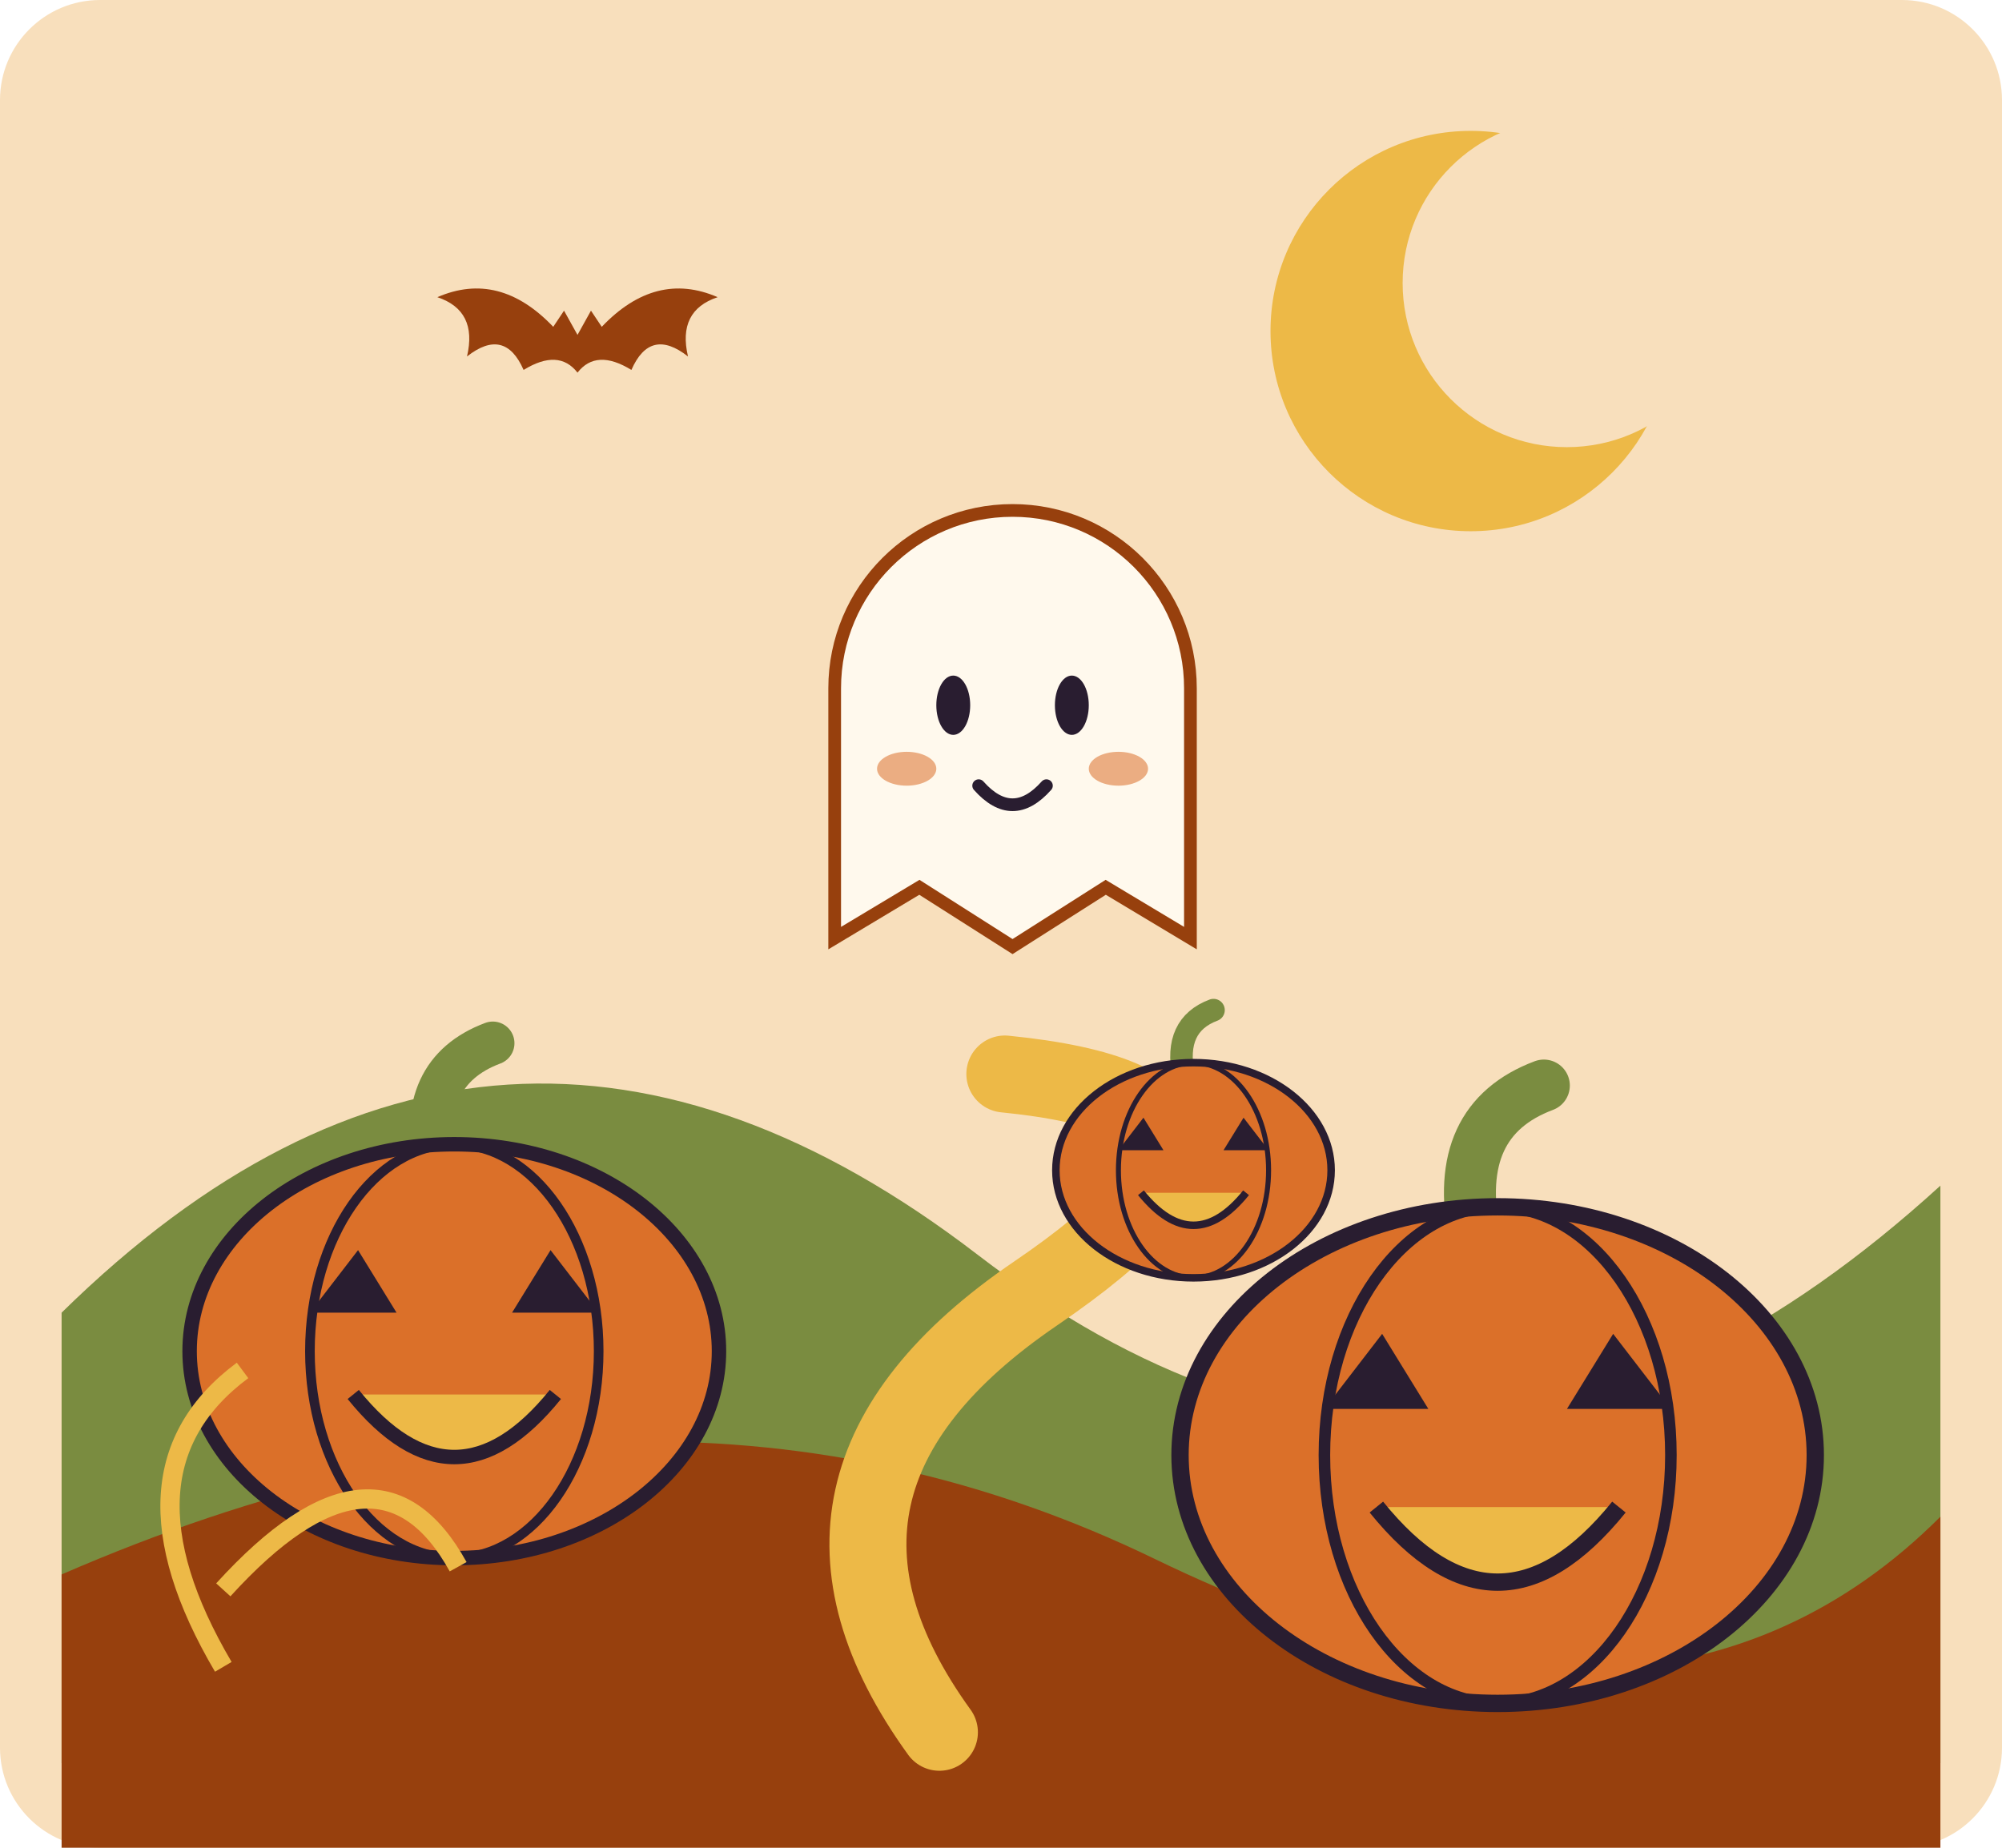
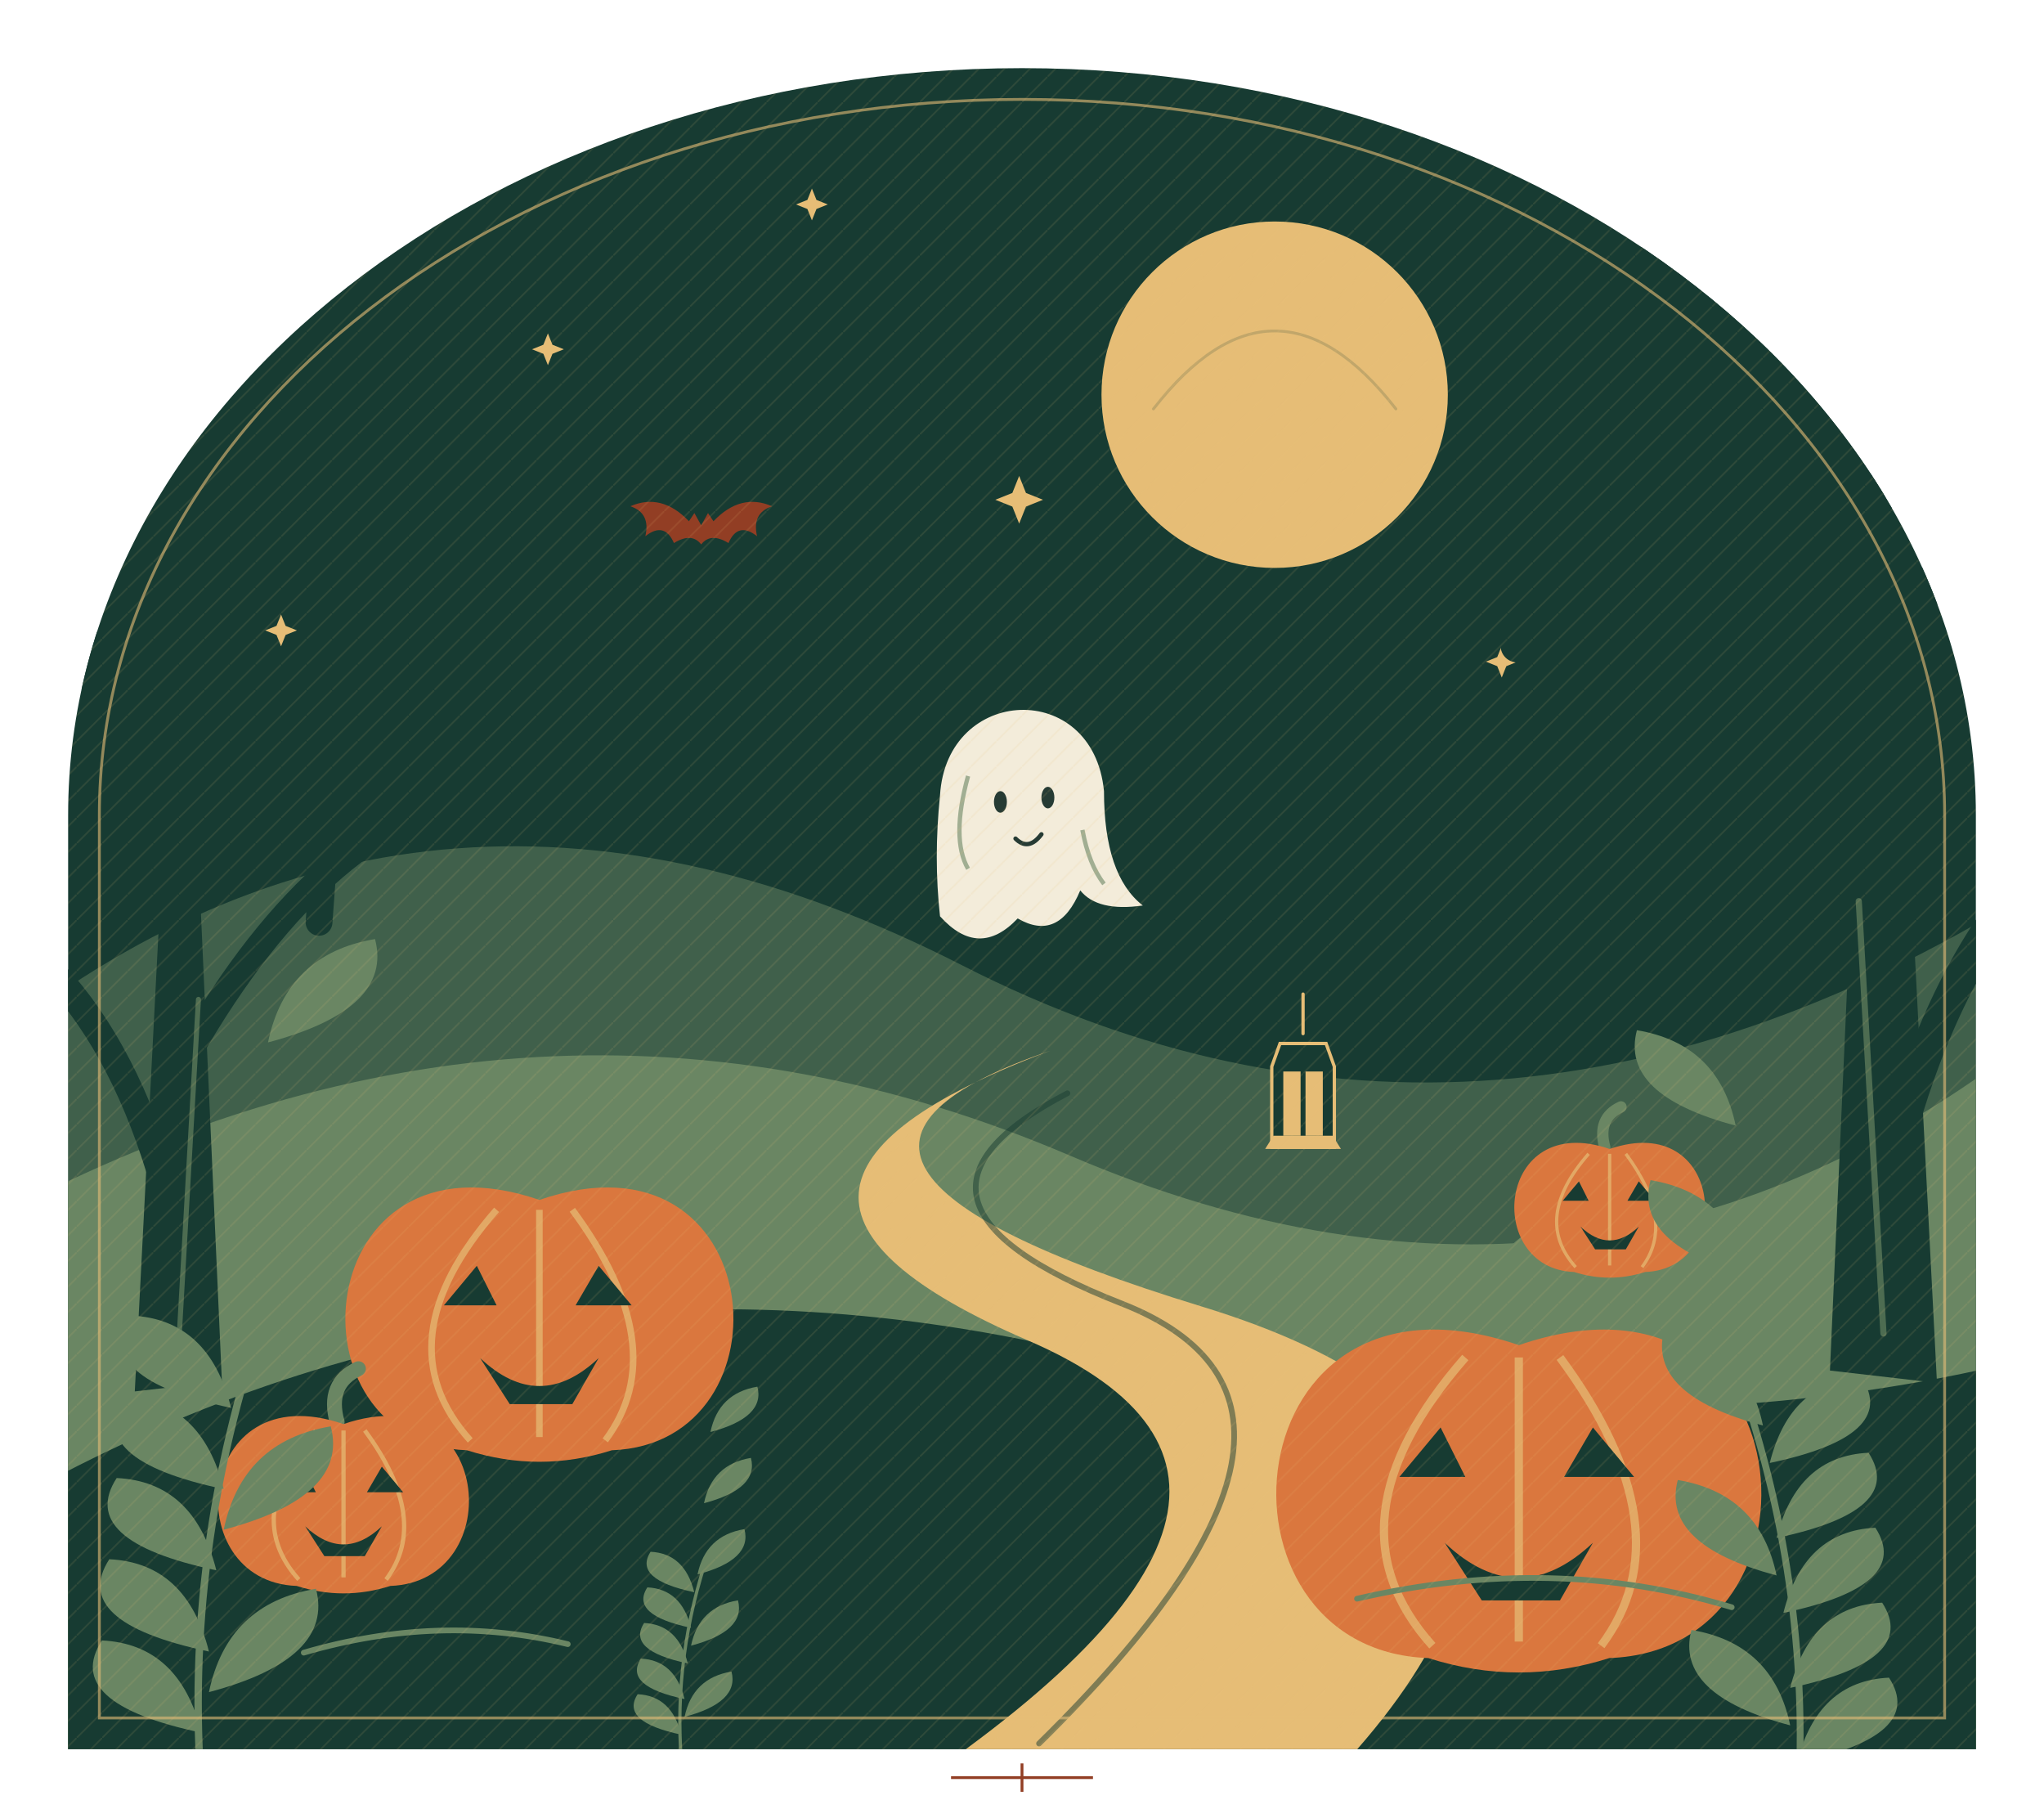
- <svg xmlns="http://www.w3.org/2000/svg" width="520" height="480" viewBox="0 0 520 480" role="img" aria-labelledby="title" data-scene="pumpkin-patch" data-theme="light">
-   <rect width="520" height="480" rx="26" fill="#f8dfbc" />
-   <circle cx="382" cy="86" r="52" fill="#edb947" />
-   <circle cx="406.96" cy="73.52" r="42.64" fill="#f8dfbc" />
-   <path transform="translate(150 87) scale(0.7)" d="M0 0-5-9-9-3Q-29-24-52-14q15 5 11 22 14-11 21 5Q-7 5 0 14 7 5 20 13q7-16 21-5-4-17 11-22Q29-24 9-3L5-9Z" fill="#97400d" />
-   <path d="M16 341Q129 230 254 326T504 308V458H16Z" fill="#7a8c40" />
-   <path d="M16 409Q170 342 300 405T504 394V480H16Z" fill="#97400d" />
-   <path d="M244 450q-47-65 25-114t-8-57" fill="none" stroke="#edb947" stroke-width="20" stroke-linecap="round" />
-   <g transform="translate(118 351) scale(1.25)">
-     <path d="M-4-38q-4-20 12-26" fill="none" stroke="#7a8c40" stroke-width="9" stroke-linecap="round" />
-     <ellipse rx="55" ry="43" fill="#db7029" stroke="#291d30" stroke-width="3" />
-     <ellipse rx="30" ry="43" fill="none" stroke="#291d30" stroke-width="2" />
-     <path d="M-30-8l10-13 8 13M12-8l8-13 10 13" fill="#291d30" />
-     <path d="M-21 9q21 26 42 0" fill="#edb947" stroke="#291d30" stroke-width="3" stroke-linejoin="round" />
+ <svg xmlns="http://www.w3.org/2000/svg" width="720" height="640" viewBox="0 0 720 640" role="img" aria-labelledby="title" data-scene="pumpkin-patch" data-theme="light">
+   <defs>
+     <clipPath id="scene">
+       <path d="M24 616V287a336 263 0 0 1 672 0v329Z" />
+     </clipPath>
+     <pattern id="engraving" width="9" height="9" patternUnits="userSpaceOnUse">
+       <path d="m0 9 9-9" stroke="#e6bd76" stroke-width=".6" opacity=".11" />
+     </pattern>
+   </defs>
+   <g clip-path="url(#scene)">
+     <path d="M0 0h720v640H0Z" fill="#173b32" />
+     <circle cx="449" cy="139" r="61" fill="#e6bd76" />
+     <path d="M406.3 144q42.7 -54.9 85.4 0" fill="none" stroke="#173b32" stroke-width="1" opacity="0.18" stroke-linecap="round" stroke-linejoin="round" />
+     <path transform="translate(193 123) scale(0.4)" d="M0-14 4-4 14 0 4 4 0 14-4 4-14 0-4-4Z" fill="#e6bd76" />
+     <path transform="translate(286 72) scale(0.4)" d="M0-14 4-4 14 0 4 4 0 14-4 4-14 0-4-4Z" fill="#e6bd76" />
+     <path transform="translate(529 233) scale(0.4)" d="M0-14 4-4 14 0 4 4 0 14-4 4-14 0-4-4Z" fill="#e6bd76" />
+     <path transform="translate(359 176) scale(0.6)" d="M0-14 4-4 14 0 4 4 0 14-4 4-14 0-4-4Z" fill="#e6bd76" />
+     <path transform="translate(99 222) scale(0.4)" d="M0-14 4-4 14 0 4 4 0 14-4 4-14 0-4-4Z" fill="#e6bd76" />
+     <path d="M0 365Q153 245 339 340T720 311V640H0Z" fill="#6a8663" opacity=".5" />
+     <path d="M0 428Q190 327 377 407T720 362V640H0Z" fill="#6a8663" />
+     <path d="M0 531Q174 431 371 474T720 477V640H0Z" fill="#173b32" />
+     <path d="M370 370q-131 49-8 102t-57 168h150q135-129-32-180t-53-90" fill="#e6bd76" />
+     <path d="M376 385q-73 38 19 74t-29 155" fill="none" stroke="#173b32" stroke-width="2" opacity="0.5" stroke-linecap="round" stroke-linejoin="round" />
+     <g transform="translate(64 490) scale(1.18 1.18)">
+       <path d="M-14 0 0-271 12-3Z" fill="#173b32" />
+       <path d="M0-40q-18-89-75-109m72 57q40-75 91-87M-5-182q-28-48-61-53M2-217q28-47 55-55M-40-133l-6-59M41-140l5-68M-28-218l-8-55" fill="none" stroke="#173b32" stroke-width="8" opacity="1" stroke-linecap="round" stroke-linejoin="round" />
+       <path d="M-1-12 5-117" fill="none" stroke="#6a8663" stroke-width="1.5" opacity="0.65" stroke-linecap="round" stroke-linejoin="round" />
+     </g>
+     <g transform="translate(662 487) scale(-1.45 1.45)">
+       <path d="M-14 0 0-271 12-3Z" fill="#173b32" />
+       <path d="M0-40q-18-89-75-109m72 57q40-75 91-87M-5-182q-28-48-61-53M2-217q28-47 55-55M-40-133l-6-59M41-140l5-68M-28-218l-8-55" fill="none" stroke="#173b32" stroke-width="8" opacity="1" stroke-linecap="round" stroke-linejoin="round" />
+       <path d="M-1-12 5-117" fill="none" stroke="#6a8663" stroke-width="1.5" opacity="0.65" stroke-linecap="round" stroke-linejoin="round" />
+     </g>
+     <path transform="translate(247 185) scale(0.48)" d="M0 0-5-9-9-3Q-29-24-52-14q15 5 11 22 14-11 21 5Q-7 5 0 14 7 5 20 13q7-16 21-5-4-17 11-22Q29-24 9-3L5-9Z" fill="#923e24" />
+     <g transform="translate(360 290) scale(0.76)">
+       <path d="M-38 43q-3-27 0-56C-35-64 33-67 38-15q0 39 18 53-21 3-29-7-10 24-29 13-18 19-36-1Z" fill="#f3ecda" />
+       <path d="M-25-22q-8 29 0 43M28 3q3 16 10 25" fill="none" stroke="#6a8663" stroke-width="2" opacity=".6" />
+       <ellipse cx="-10" cy="-10" rx="3" ry="5" fill="#263b34" />
+       <ellipse cx="12" cy="-12" rx="3" ry="5" fill="#263b34" />
+       <path d="M-3 7q6 6 12-2" fill="none" stroke="#263b34" stroke-width="2" stroke-linecap="round" />
+     </g>
+     <g transform="translate(190 462) scale(1.16)">
+       <path d="M-3-35q-5-18 10-25" fill="none" stroke="#6a8663" stroke-width="7" stroke-linecap="round" />
+       <path d="M0-34c-70-24-78 74-22 76q22 7 44 0C78 40 70-58 0-34Z" fill="#da773e" />
+       <path d="M-13-31q-35 40-8 70M10-31q31 42 10 70M0-31v69" fill="none" stroke="#e6bd76" stroke-width="2" opacity=".7" />
+       <path d="m-29-2 10-12 6 12m24 0 7-12 10 12M-18 14q18 17 36 0l-8 14H-9Z" fill="#173b32" />
+     </g>
+     <g transform="translate(121 527) scale(0.75)">
+       <path d="M-3-35q-5-18 10-25" fill="none" stroke="#6a8663" stroke-width="7" stroke-linecap="round" />
+       <path d="M0-34c-70-24-78 74-22 76q22 7 44 0C78 40 70-58 0-34Z" fill="#da773e" />
+       <path d="M-13-31q-35 40-8 70M10-31q31 42 10 70M0-31v69" fill="none" stroke="#e6bd76" stroke-width="2" opacity=".7" />
+       <path d="m-29-2 10-12 6 12m24 0 7-12 10 12M-18 14q18 17 36 0l-8 14H-9Z" fill="#173b32" />
+     </g>
+     <g transform="translate(535 523) scale(1.45)">
+       <path d="M-3-35q-5-18 10-25" fill="none" stroke="#6a8663" stroke-width="7" stroke-linecap="round" />
+       <path d="M0-34c-70-24-78 74-22 76q22 7 44 0C78 40 70-58 0-34Z" fill="#da773e" />
+       <path d="M-13-31q-35 40-8 70M10-31q31 42 10 70M0-31v69" fill="none" stroke="#e6bd76" stroke-width="2" opacity=".7" />
+       <path d="m-29-2 10-12 6 12m24 0 7-12 10 12M-18 14q18 17 36 0l-8 14H-9Z" fill="#173b32" />
+     </g>
+     <g transform="translate(567 424) scale(0.57)">
+       <path d="M-3-35q-5-18 10-25" fill="none" stroke="#6a8663" stroke-width="7" stroke-linecap="round" />
+       <path d="M0-34c-70-24-78 74-22 76q22 7 44 0C78 40 70-58 0-34Z" fill="#da773e" />
+       <path d="M-13-31q-35 40-8 70M10-31q31 42 10 70M0-31v69" fill="none" stroke="#e6bd76" stroke-width="2" opacity=".7" />
+       <path d="m-29-2 10-12 6 12m24 0 7-12 10 12M-18 14q18 17 36 0l-8 14H-9Z" fill="#173b32" />
+     </g>
+     <g transform="translate(71 631) scale(1.3 1.3)">
+       <path d="M0 0Q-5-65 17-129" fill="none" stroke="#6a8663" stroke-width="2" opacity="1" stroke-linecap="round" stroke-linejoin="round" />
+       <path d="M0 -16q-38-8-27-25 21 1 27 25m2 -11q34-9 29-28-24 4-29 28" fill="#6a8663" />
+       <path d="M2 -38q-38-8-27-25 21 1 27 25m4 -33q34-9 29-28-24 4-29 28" fill="#6a8663" />
+       <path d="M4 -60q-38-8-27-25 21 1 27 25m6 -55q34-9 29-28-24 4-29 28" fill="#6a8663" />
+       <path d="M6 -82q-38-8-27-25 21 1 27 25m8 -77q34-9 29-28-24 4-29 28" fill="#6a8663" />
+       <path d="M8 -104q-38-8-27-25 21 1 27 25m10 -99q34-9 29-28-24 4-29 28" fill="#6a8663" />
+     </g>
+     <g transform="translate(633 640) scale(-1.2 1.2)">
+       <path d="M0 0Q-5-65 17-129" fill="none" stroke="#6a8663" stroke-width="2" opacity="1" stroke-linecap="round" stroke-linejoin="round" />
+       <path d="M0 -16q-38-8-27-25 21 1 27 25m2 -11q34-9 29-28-24 4-29 28" fill="#6a8663" />
+       <path d="M2 -38q-38-8-27-25 21 1 27 25m4 -33q34-9 29-28-24 4-29 28" fill="#6a8663" />
+       <path d="M4 -60q-38-8-27-25 21 1 27 25m6 -55q34-9 29-28-24 4-29 28" fill="#6a8663" />
+       <path d="M6 -82q-38-8-27-25 21 1 27 25m8 -77q34-9 29-28-24 4-29 28" fill="#6a8663" />
+       <path d="M8 -104q-38-8-27-25 21 1 27 25m10 -99q34-9 29-28-24 4-29 28" fill="#6a8663" />
+     </g>
+     <g transform="translate(240 620) scale(0.57 0.57)">
+       <path d="M0 0Q-5-65 17-129" fill="none" stroke="#6a8663" stroke-width="2" opacity="1" stroke-linecap="round" stroke-linejoin="round" />
+       <path d="M0 -16q-38-8-27-25 21 1 27 25m2 -11q34-9 29-28-24 4-29 28" fill="#6a8663" />
+       <path d="M2 -38q-38-8-27-25 21 1 27 25m4 -33q34-9 29-28-24 4-29 28" fill="#6a8663" />
+       <path d="M4 -60q-38-8-27-25 21 1 27 25m6 -55q34-9 29-28-24 4-29 28" fill="#6a8663" />
+       <path d="M6 -82q-38-8-27-25 21 1 27 25m8 -77q34-9 29-28-24 4-29 28" fill="#6a8663" />
+       <path d="M8 -104q-38-8-27-25 21 1 27 25m10 -99q34-9 29-28-24 4-29 28" fill="#6a8663" />
+     </g>
+     <path d="M107 582q48-14 93-3m278-16q69-16 132 3M155 385q43-13 85-7" fill="none" stroke="#6a8663" stroke-width="2" opacity="1" stroke-linecap="round" stroke-linejoin="round" />
+     <g transform="translate(459 393) scale(0.58)">
+       <path d="M0-50v-24" fill="none" stroke="#e6bd76" stroke-width="2" opacity="1" stroke-linecap="round" stroke-linejoin="round" />
+       <path d="m-19-30 5-14h28l5 14v49h-38Z" fill="#173b32" stroke="#e6bd76" stroke-width="2" />
+       <path d="M-12-27h24V12h-24Z" fill="#e6bd76" />
+       <path d="M0-27v39" fill="none" stroke="#173b32" stroke-width="3" opacity="1" stroke-linecap="round" stroke-linejoin="round" />
+       <path d="m-23 20 5-8h36l5 8Z" fill="#e6bd76" />
+     </g>
+     <path d="M0 0h720v640H0Z" fill="url(#engraving)" />
  </g>
-   <g transform="translate(389 378) scale(1.5)">
-     <path d="M-4-38q-4-20 12-26" fill="none" stroke="#7a8c40" stroke-width="9" stroke-linecap="round" />
-     <ellipse rx="55" ry="43" fill="#db7029" stroke="#291d30" stroke-width="3" />
-     <ellipse rx="30" ry="43" fill="none" stroke="#291d30" stroke-width="2" />
-     <path d="M-30-8l10-13 8 13M12-8l8-13 10 13" fill="#291d30" />
-     <path d="M-21 9q21 26 42 0" fill="#edb947" stroke="#291d30" stroke-width="3" stroke-linejoin="round" />
-   </g>
-   <g transform="translate(310 304) scale(0.65)">
-     <path d="M-4-38q-4-20 12-26" fill="none" stroke="#7a8c40" stroke-width="9" stroke-linecap="round" />
-     <ellipse rx="55" ry="43" fill="#db7029" stroke="#291d30" stroke-width="3" />
-     <ellipse rx="30" ry="43" fill="none" stroke="#291d30" stroke-width="2" />
-     <path d="M-30-8l10-13 8 13M12-8l8-13 10 13" fill="#291d30" />
-     <path d="M-21 9q21 26 42 0" fill="#edb947" stroke="#291d30" stroke-width="3" stroke-linejoin="round" />
-   </g>
-   <g transform="translate(263 192) scale(1.1)">
-     <path d="M-42 47V-12a42 42 0 0 1 84 0v59L22 35 0 49-22 35Z" fill="#fff9ed" stroke="#97400d" stroke-width="3" />
-     <ellipse cx="-14" cy="-8" rx="4" ry="7" fill="#291d30" />
-     <ellipse cx="14" cy="-8" rx="4" ry="7" fill="#291d30" />
-     <path d="M-8 11q8 9 16 0" fill="none" stroke="#291d30" stroke-width="3" stroke-linecap="round" />
-     <ellipse cx="-25" cy="7" rx="7" ry="4" fill="#db7029" opacity=".55" />
-     <ellipse cx="25" cy="7" rx="7" ry="4" fill="#db7029" opacity=".55" />
-   </g>
-   <path d="M58 433q-30-51 5-77m-5 57q40-44 61-6" fill="none" stroke="#edb947" stroke-width="5" />
+   <path d="M35 605V287a325 252 0 0 1 650 0v318Z" fill="none" stroke="#e6bd76" stroke-width="1" opacity=".6" />
+   <path d="M335 626h50m-25-5v10" stroke="#923e24" stroke-width="1" />
</svg>
